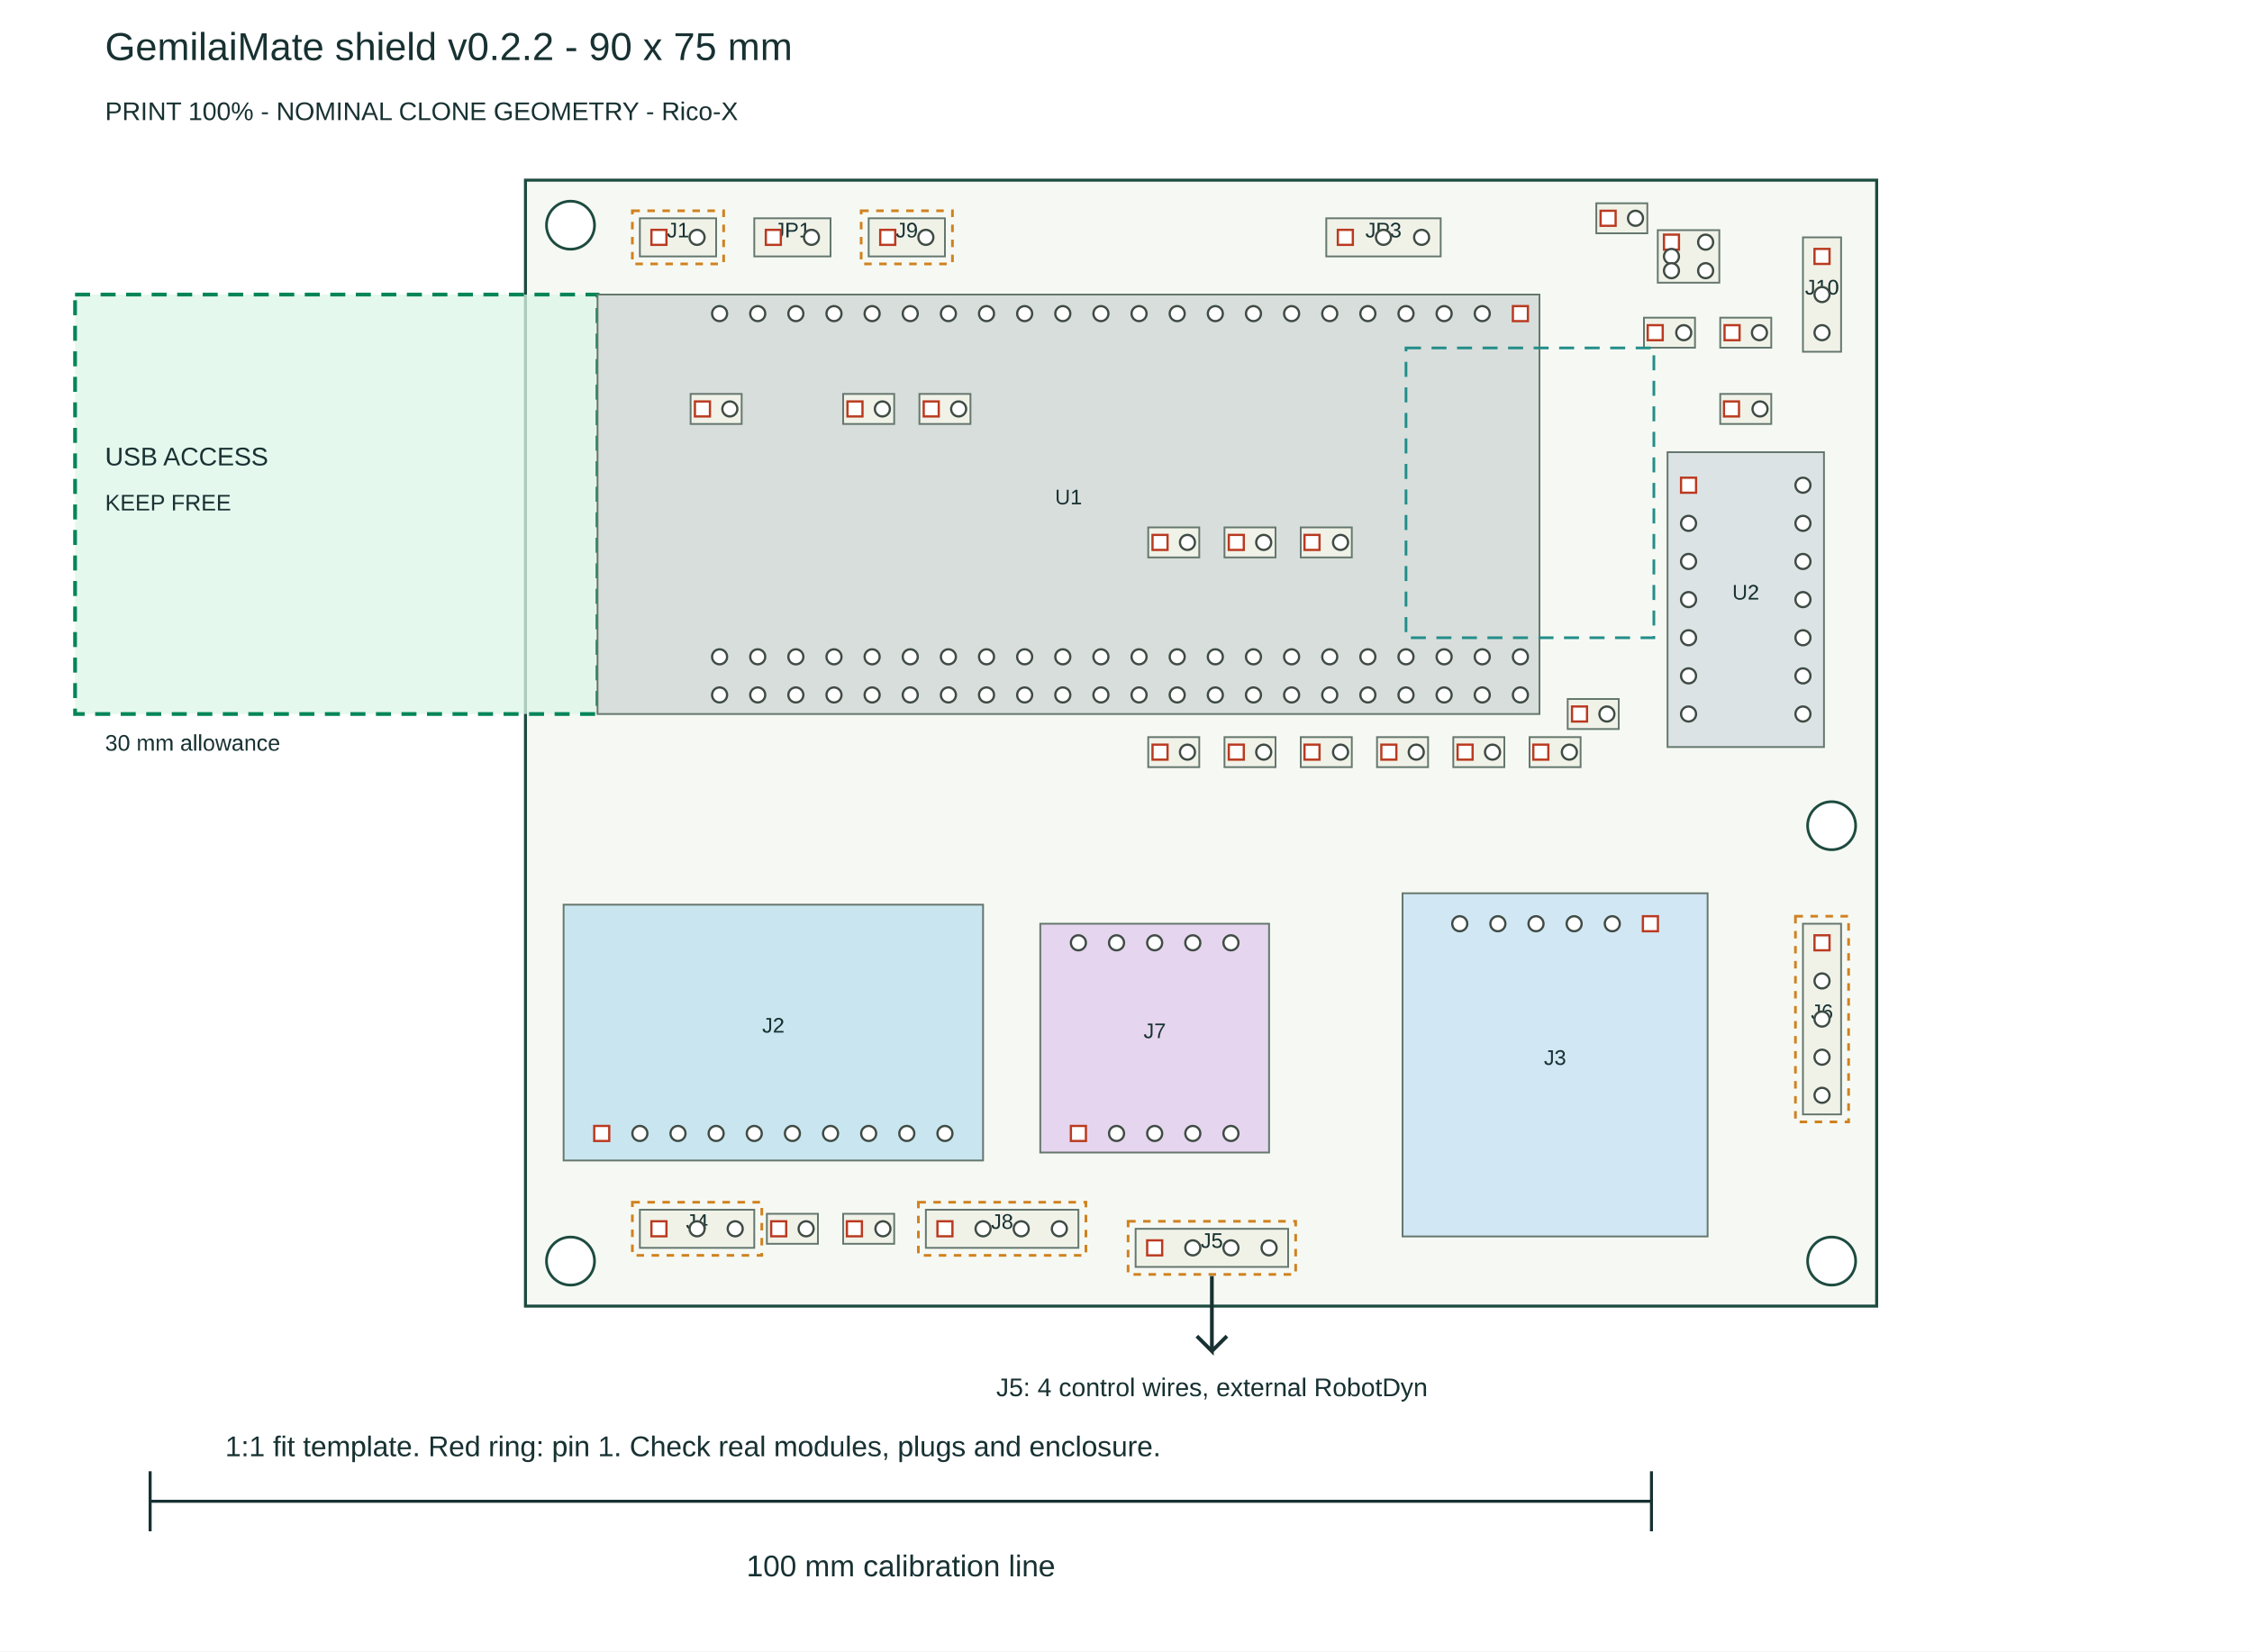
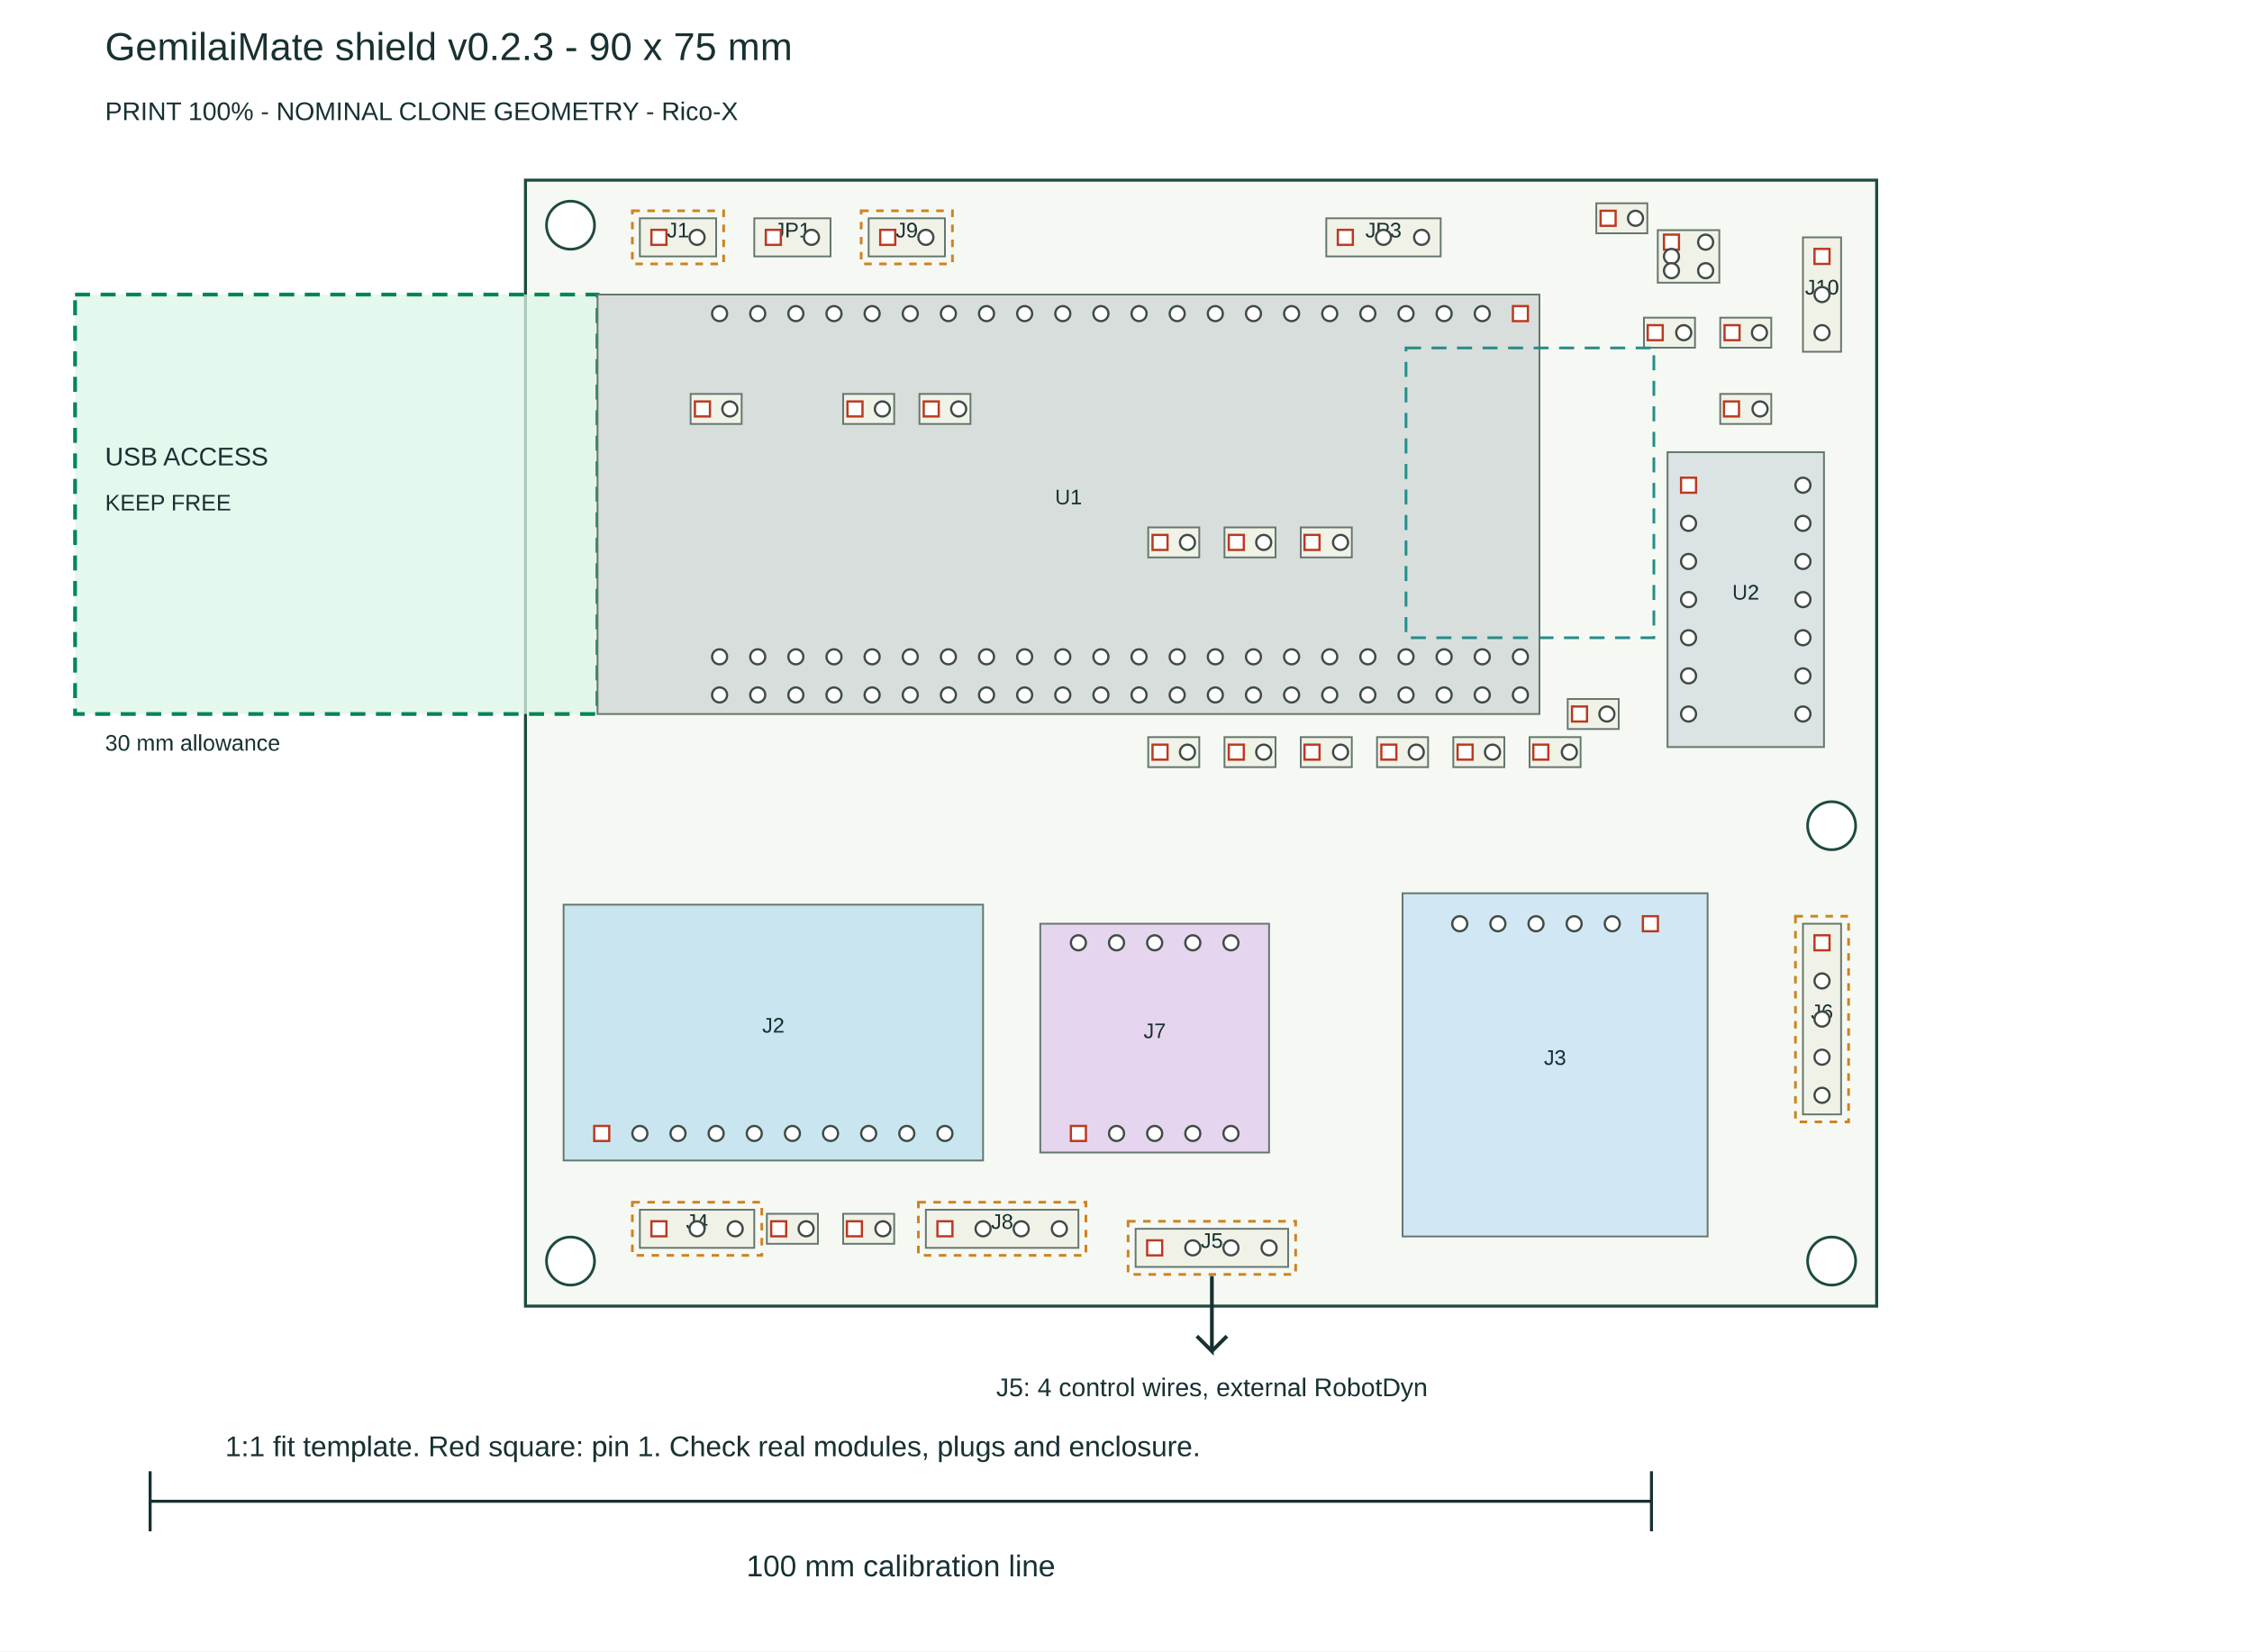
<svg xmlns="http://www.w3.org/2000/svg" width="150mm" height="110mm" viewBox="0 0 150 110">
  <rect width="150" height="110" fill="white" />
  <g font-family="Arial,sans-serif" fill="#183132">
-     <text x="7" y="4" font-size="2.6">GemilaiMate shield v0.2.2 - 90 x 75 mm</text>
+     <text x="7" y="4" font-size="2.6">GemilaiMate shield v0.2.3 - 90 x 75 mm</text>
    <text x="7" y="8" font-size="1.7">PRINT 100% - NOMINAL CLONE GEOMETRY - Rico-X</text>
    <g transform="translate(35,12)">
      <rect width="90" height="75" fill="#f6f9f3" stroke="#1d4b40" stroke-width=".2" />
      <rect data-access="usb" x="-30" y="7.62" width="34.8" height="27.94" fill="#dcf5e7" fill-opacity=".75" stroke="#008559" stroke-dasharray="1,.7" stroke-width=".25" />
      <text x="-28" y="19" font-size="1.7">USB ACCESS</text>
      <text x="-28" y="22" font-size="1.5">KEEP FREE</text>
      <text x="-28" y="38" font-size="1.5">30 mm allowance</text>
      <rect data-ref="U1" x="4.8" y="7.62" width="62.74" height="27.94" fill="#d8dedb" stroke="#65776e" stroke-width=".12" />
      <text x="36.17" y="21.59" text-anchor="middle" font-size="1.4">U1</text>
      <rect x="65.77" y="8.39" width="1" height="1" fill="white" stroke="#ba3a20" stroke-width=".15" />
      <circle cx="63.73" cy="8.89" r=".5" fill="white" stroke="#3f4b44" stroke-width=".15" />
      <circle cx="61.19" cy="8.89" r=".5" fill="white" stroke="#3f4b44" stroke-width=".15" />
      <circle cx="58.65" cy="8.89" r=".5" fill="white" stroke="#3f4b44" stroke-width=".15" />
      <circle cx="56.11" cy="8.89" r=".5" fill="white" stroke="#3f4b44" stroke-width=".15" />
      <circle cx="53.57" cy="8.89" r=".5" fill="white" stroke="#3f4b44" stroke-width=".15" />
      <circle cx="51.03" cy="8.89" r=".5" fill="white" stroke="#3f4b44" stroke-width=".15" />
      <circle cx="48.49" cy="8.89" r=".5" fill="white" stroke="#3f4b44" stroke-width=".15" />
      <circle cx="45.95" cy="8.89" r=".5" fill="white" stroke="#3f4b44" stroke-width=".15" />
      <circle cx="43.41" cy="8.89" r=".5" fill="white" stroke="#3f4b44" stroke-width=".15" />
      <circle cx="40.87" cy="8.89" r=".5" fill="white" stroke="#3f4b44" stroke-width=".15" />
      <circle cx="38.33" cy="8.89" r=".5" fill="white" stroke="#3f4b44" stroke-width=".15" />
      <circle cx="35.79" cy="8.89" r=".5" fill="white" stroke="#3f4b44" stroke-width=".15" />
      <circle cx="33.25" cy="8.89" r=".5" fill="white" stroke="#3f4b44" stroke-width=".15" />
      <circle cx="30.71" cy="8.89" r=".5" fill="white" stroke="#3f4b44" stroke-width=".15" />
      <circle cx="28.17" cy="8.89" r=".5" fill="white" stroke="#3f4b44" stroke-width=".15" />
      <circle cx="25.63" cy="8.89" r=".5" fill="white" stroke="#3f4b44" stroke-width=".15" />
      <circle cx="23.09" cy="8.89" r=".5" fill="white" stroke="#3f4b44" stroke-width=".15" />
      <circle cx="20.55" cy="8.89" r=".5" fill="white" stroke="#3f4b44" stroke-width=".15" />
      <circle cx="18.01" cy="8.89" r=".5" fill="white" stroke="#3f4b44" stroke-width=".15" />
      <circle cx="15.47" cy="8.89" r=".5" fill="white" stroke="#3f4b44" stroke-width=".15" />
      <circle cx="12.93" cy="8.89" r=".5" fill="white" stroke="#3f4b44" stroke-width=".15" />
      <circle cx="66.27" cy="31.75" r=".5" fill="white" stroke="#3f4b44" stroke-width=".15" />
      <circle cx="63.73" cy="31.75" r=".5" fill="white" stroke="#3f4b44" stroke-width=".15" />
      <circle cx="61.19" cy="31.75" r=".5" fill="white" stroke="#3f4b44" stroke-width=".15" />
      <circle cx="58.65" cy="31.75" r=".5" fill="white" stroke="#3f4b44" stroke-width=".15" />
      <circle cx="56.11" cy="31.75" r=".5" fill="white" stroke="#3f4b44" stroke-width=".15" />
      <circle cx="53.57" cy="31.75" r=".5" fill="white" stroke="#3f4b44" stroke-width=".15" />
      <circle cx="51.03" cy="31.75" r=".5" fill="white" stroke="#3f4b44" stroke-width=".15" />
      <circle cx="48.49" cy="31.75" r=".5" fill="white" stroke="#3f4b44" stroke-width=".15" />
      <circle cx="45.95" cy="31.75" r=".5" fill="white" stroke="#3f4b44" stroke-width=".15" />
      <circle cx="43.41" cy="31.75" r=".5" fill="white" stroke="#3f4b44" stroke-width=".15" />
      <circle cx="40.87" cy="31.75" r=".5" fill="white" stroke="#3f4b44" stroke-width=".15" />
      <circle cx="38.33" cy="31.75" r=".5" fill="white" stroke="#3f4b44" stroke-width=".15" />
      <circle cx="35.79" cy="31.75" r=".5" fill="white" stroke="#3f4b44" stroke-width=".15" />
      <circle cx="33.25" cy="31.75" r=".5" fill="white" stroke="#3f4b44" stroke-width=".15" />
      <circle cx="30.71" cy="31.75" r=".5" fill="white" stroke="#3f4b44" stroke-width=".15" />
      <circle cx="28.17" cy="31.75" r=".5" fill="white" stroke="#3f4b44" stroke-width=".15" />
      <circle cx="25.63" cy="31.75" r=".5" fill="white" stroke="#3f4b44" stroke-width=".15" />
      <circle cx="23.09" cy="31.75" r=".5" fill="white" stroke="#3f4b44" stroke-width=".15" />
      <circle cx="20.55" cy="31.75" r=".5" fill="white" stroke="#3f4b44" stroke-width=".15" />
      <circle cx="18.01" cy="31.75" r=".5" fill="white" stroke="#3f4b44" stroke-width=".15" />
      <circle cx="15.47" cy="31.75" r=".5" fill="white" stroke="#3f4b44" stroke-width=".15" />
      <circle cx="12.93" cy="31.75" r=".5" fill="white" stroke="#3f4b44" stroke-width=".15" />
      <circle cx="66.27" cy="34.29" r=".5" fill="white" stroke="#3f4b44" stroke-width=".15" />
      <circle cx="63.73" cy="34.29" r=".5" fill="white" stroke="#3f4b44" stroke-width=".15" />
      <circle cx="61.19" cy="34.29" r=".5" fill="white" stroke="#3f4b44" stroke-width=".15" />
      <circle cx="58.65" cy="34.29" r=".5" fill="white" stroke="#3f4b44" stroke-width=".15" />
      <circle cx="56.11" cy="34.29" r=".5" fill="white" stroke="#3f4b44" stroke-width=".15" />
      <circle cx="53.57" cy="34.29" r=".5" fill="white" stroke="#3f4b44" stroke-width=".15" />
      <circle cx="51.03" cy="34.29" r=".5" fill="white" stroke="#3f4b44" stroke-width=".15" />
      <circle cx="48.49" cy="34.29" r=".5" fill="white" stroke="#3f4b44" stroke-width=".15" />
      <circle cx="45.95" cy="34.29" r=".5" fill="white" stroke="#3f4b44" stroke-width=".15" />
      <circle cx="43.41" cy="34.29" r=".5" fill="white" stroke="#3f4b44" stroke-width=".15" />
      <circle cx="40.87" cy="34.29" r=".5" fill="white" stroke="#3f4b44" stroke-width=".15" />
      <circle cx="38.33" cy="34.29" r=".5" fill="white" stroke="#3f4b44" stroke-width=".15" />
      <circle cx="35.79" cy="34.29" r=".5" fill="white" stroke="#3f4b44" stroke-width=".15" />
      <circle cx="33.25" cy="34.29" r=".5" fill="white" stroke="#3f4b44" stroke-width=".15" />
      <circle cx="30.71" cy="34.29" r=".5" fill="white" stroke="#3f4b44" stroke-width=".15" />
      <circle cx="28.17" cy="34.29" r=".5" fill="white" stroke="#3f4b44" stroke-width=".15" />
      <circle cx="25.63" cy="34.29" r=".5" fill="white" stroke="#3f4b44" stroke-width=".15" />
      <circle cx="23.09" cy="34.29" r=".5" fill="white" stroke="#3f4b44" stroke-width=".15" />
      <circle cx="20.55" cy="34.29" r=".5" fill="white" stroke="#3f4b44" stroke-width=".15" />
      <circle cx="18.01" cy="34.29" r=".5" fill="white" stroke="#3f4b44" stroke-width=".15" />
      <circle cx="15.47" cy="34.29" r=".5" fill="white" stroke="#3f4b44" stroke-width=".15" />
      <circle cx="12.93" cy="34.29" r=".5" fill="white" stroke="#3f4b44" stroke-width=".15" />
      <rect data-ref="J1" x="7.62" y="2.54" width="5.08" height="2.54" fill="#f0f2e8" stroke="#65776e" stroke-width=".12" />
      <text x="10.16" y="3.81" text-anchor="middle" font-size="1.4">J1</text>
      <rect x="8.39" y="3.31" width="1" height="1" fill="white" stroke="#ba3a20" stroke-width=".15" />
      <circle cx="11.43" cy="3.81" r=".5" fill="white" stroke="#3f4b44" stroke-width=".15" />
      <rect data-ref="JP1" x="15.24" y="2.54" width="5.08" height="2.54" fill="#f0f2e8" stroke="#65776e" stroke-width=".12" />
      <text x="17.78" y="3.81" text-anchor="middle" font-size="1.4">JP1</text>
      <rect x="16.01" y="3.31" width="1" height="1" fill="white" stroke="#ba3a20" stroke-width=".15" />
      <circle cx="19.05" cy="3.81" r=".5" fill="white" stroke="#3f4b44" stroke-width=".15" />
      <rect data-ref="J9" x="22.86" y="2.54" width="5.08" height="2.54" fill="#f0f2e8" stroke="#65776e" stroke-width=".12" />
      <text x="25.4" y="3.81" text-anchor="middle" font-size="1.4">J9</text>
      <rect x="23.63" y="3.31" width="1" height="1" fill="white" stroke="#ba3a20" stroke-width=".15" />
      <circle cx="26.67" cy="3.81" r=".5" fill="white" stroke="#3f4b44" stroke-width=".15" />
      <rect data-ref="J5" x="40.64" y="69.85" width="10.16" height="2.54" fill="#f0f2e8" stroke="#65776e" stroke-width=".12" />
      <text x="45.72" y="71.12" text-anchor="middle" font-size="1.4">J5</text>
      <rect x="41.41" y="70.62" width="1" height="1" fill="white" stroke="#ba3a20" stroke-width=".15" />
      <circle cx="44.45" cy="71.12" r=".5" fill="white" stroke="#3f4b44" stroke-width=".15" />
      <circle cx="46.99" cy="71.12" r=".5" fill="white" stroke="#3f4b44" stroke-width=".15" />
      <circle cx="49.53" cy="71.12" r=".5" fill="white" stroke="#3f4b44" stroke-width=".15" />
      <rect data-ref="J4" x="7.62" y="68.58" width="7.62" height="2.54" fill="#f0f2e8" stroke="#65776e" stroke-width=".12" />
      <text x="11.43" y="69.85" text-anchor="middle" font-size="1.4">J4</text>
      <rect x="8.39" y="69.35" width="1" height="1" fill="white" stroke="#ba3a20" stroke-width=".15" />
      <circle cx="11.43" cy="69.85" r=".5" fill="white" stroke="#3f4b44" stroke-width=".15" />
      <circle cx="13.97" cy="69.85" r=".5" fill="white" stroke="#3f4b44" stroke-width=".15" />
      <rect data-ref="JP3" x="53.34" y="2.54" width="7.62" height="2.54" fill="#f0f2e8" stroke="#65776e" stroke-width=".12" />
      <text x="57.15" y="3.81" text-anchor="middle" font-size="1.4">JP3</text>
      <rect x="54.11" y="3.31" width="1" height="1" fill="white" stroke="#ba3a20" stroke-width=".15" />
      <circle cx="57.15" cy="3.81" r=".5" fill="white" stroke="#3f4b44" stroke-width=".15" />
      <circle cx="59.69" cy="3.81" r=".5" fill="white" stroke="#3f4b44" stroke-width=".15" />
      <rect data-ref="J2" x="2.54" y="48.26" width="27.94" height="17.04" fill="#c9e6f0" stroke="#65776e" stroke-width=".12" />
      <text x="16.51" y="56.78" text-anchor="middle" font-size="1.4">J2</text>
      <rect x="4.58" y="63.0" width="1" height="1" fill="white" stroke="#ba3a20" stroke-width=".15" />
      <circle cx="7.62" cy="63.5" r=".5" fill="white" stroke="#3f4b44" stroke-width=".15" />
      <circle cx="10.16" cy="63.5" r=".5" fill="white" stroke="#3f4b44" stroke-width=".15" />
      <circle cx="12.7" cy="63.5" r=".5" fill="white" stroke="#3f4b44" stroke-width=".15" />
      <circle cx="15.24" cy="63.5" r=".5" fill="white" stroke="#3f4b44" stroke-width=".15" />
      <circle cx="17.78" cy="63.5" r=".5" fill="white" stroke="#3f4b44" stroke-width=".15" />
      <circle cx="20.32" cy="63.5" r=".5" fill="white" stroke="#3f4b44" stroke-width=".15" />
      <circle cx="22.86" cy="63.5" r=".5" fill="white" stroke="#3f4b44" stroke-width=".15" />
      <circle cx="25.4" cy="63.5" r=".5" fill="white" stroke="#3f4b44" stroke-width=".15" />
      <circle cx="27.94" cy="63.5" r=".5" fill="white" stroke="#3f4b44" stroke-width=".15" />
      <rect data-ref="J7" x="34.29" y="49.53" width="15.24" height="15.24" fill="#e6d5ee" stroke="#65776e" stroke-width=".12" />
      <text x="41.91" y="57.15" text-anchor="middle" font-size="1.4">J7</text>
      <rect x="36.33" y="63.0" width="1" height="1" fill="white" stroke="#ba3a20" stroke-width=".15" />
      <circle cx="39.37" cy="63.5" r=".5" fill="white" stroke="#3f4b44" stroke-width=".15" />
      <circle cx="41.91" cy="63.5" r=".5" fill="white" stroke="#3f4b44" stroke-width=".15" />
      <circle cx="44.45" cy="63.5" r=".5" fill="white" stroke="#3f4b44" stroke-width=".15" />
      <circle cx="46.99" cy="63.5" r=".5" fill="white" stroke="#3f4b44" stroke-width=".15" />
      <circle cx="36.83" cy="50.8" r=".5" fill="white" stroke="#3f4b44" stroke-width=".15" />
      <circle cx="39.37" cy="50.8" r=".5" fill="white" stroke="#3f4b44" stroke-width=".15" />
      <circle cx="41.91" cy="50.8" r=".5" fill="white" stroke="#3f4b44" stroke-width=".15" />
      <circle cx="44.45" cy="50.8" r=".5" fill="white" stroke="#3f4b44" stroke-width=".15" />
      <circle cx="46.99" cy="50.8" r=".5" fill="white" stroke="#3f4b44" stroke-width=".15" />
      <rect data-ref="J3" x="58.42" y="47.5" width="20.32" height="22.86" fill="#d1e7f4" stroke="#65776e" stroke-width=".12" />
      <text x="68.58" y="58.93" text-anchor="middle" font-size="1.4">J3</text>
      <rect x="74.43" y="49.03" width="1" height="1" fill="white" stroke="#ba3a20" stroke-width=".15" />
      <circle cx="72.39" cy="49.53" r=".5" fill="white" stroke="#3f4b44" stroke-width=".15" />
      <circle cx="69.85" cy="49.53" r=".5" fill="white" stroke="#3f4b44" stroke-width=".15" />
      <circle cx="67.31" cy="49.53" r=".5" fill="white" stroke="#3f4b44" stroke-width=".15" />
      <circle cx="64.77" cy="49.53" r=".5" fill="white" stroke="#3f4b44" stroke-width=".15" />
      <circle cx="62.23" cy="49.53" r=".5" fill="white" stroke="#3f4b44" stroke-width=".15" />
      <rect data-ref="J8" x="26.67" y="68.58" width="10.16" height="2.54" fill="#f0f2e8" stroke="#65776e" stroke-width=".12" />
      <text x="31.75" y="69.85" text-anchor="middle" font-size="1.4">J8</text>
      <rect x="27.44" y="69.35" width="1" height="1" fill="white" stroke="#ba3a20" stroke-width=".15" />
      <circle cx="30.48" cy="69.85" r=".5" fill="white" stroke="#3f4b44" stroke-width=".15" />
      <circle cx="33.02" cy="69.85" r=".5" fill="white" stroke="#3f4b44" stroke-width=".15" />
      <circle cx="35.56" cy="69.85" r=".5" fill="white" stroke="#3f4b44" stroke-width=".15" />
      <rect data-ref="J6" x="85.09" y="49.53" width="2.54" height="12.7" fill="#f0f2e8" stroke="#65776e" stroke-width=".12" />
      <text x="86.36" y="55.88" text-anchor="middle" font-size="1.4">J6</text>
      <rect x="85.86" y="50.3" width="1" height="1" fill="white" stroke="#ba3a20" stroke-width=".15" />
      <circle cx="86.36" cy="53.34" r=".5" fill="white" stroke="#3f4b44" stroke-width=".15" />
      <circle cx="86.36" cy="55.88" r=".5" fill="white" stroke="#3f4b44" stroke-width=".15" />
      <circle cx="86.36" cy="58.42" r=".5" fill="white" stroke="#3f4b44" stroke-width=".15" />
      <circle cx="86.36" cy="60.96" r=".5" fill="white" stroke="#3f4b44" stroke-width=".15" />
      <rect data-ref="J10" x="85.09" y="3.81" width="2.54" height="7.62" fill="#f0f2e8" stroke="#65776e" stroke-width=".12" />
      <text x="86.36" y="7.62" text-anchor="middle" font-size="1.4">J10</text>
      <rect x="85.86" y="4.58" width="1" height="1" fill="white" stroke="#ba3a20" stroke-width=".15" />
      <circle cx="86.36" cy="7.62" r=".5" fill="white" stroke="#3f4b44" stroke-width=".15" />
      <circle cx="86.36" cy="10.16" r=".5" fill="white" stroke="#3f4b44" stroke-width=".15" />
      <rect data-ref="U2" x="76.07" y="18.12" width="10.42" height="19.64" fill="#dce3e5" stroke="#65776e" stroke-width=".12" />
      <text x="81.28" y="27.94" text-anchor="middle" font-size="1.4">U2</text>
      <rect x="76.97" y="19.82" width="1" height="1" fill="white" stroke="#ba3a20" stroke-width=".15" />
      <circle cx="77.47" cy="22.86" r=".5" fill="white" stroke="#3f4b44" stroke-width=".15" />
      <circle cx="77.47" cy="25.4" r=".5" fill="white" stroke="#3f4b44" stroke-width=".15" />
      <circle cx="77.47" cy="27.94" r=".5" fill="white" stroke="#3f4b44" stroke-width=".15" />
      <circle cx="77.47" cy="30.48" r=".5" fill="white" stroke="#3f4b44" stroke-width=".15" />
      <circle cx="77.47" cy="33.02" r=".5" fill="white" stroke="#3f4b44" stroke-width=".15" />
      <circle cx="77.47" cy="35.56" r=".5" fill="white" stroke="#3f4b44" stroke-width=".15" />
      <circle cx="85.09" cy="20.32" r=".5" fill="white" stroke="#3f4b44" stroke-width=".15" />
      <circle cx="85.09" cy="22.86" r=".5" fill="white" stroke="#3f4b44" stroke-width=".15" />
      <circle cx="85.09" cy="25.4" r=".5" fill="white" stroke="#3f4b44" stroke-width=".15" />
      <circle cx="85.09" cy="27.94" r=".5" fill="white" stroke="#3f4b44" stroke-width=".15" />
      <circle cx="85.09" cy="30.48" r=".5" fill="white" stroke="#3f4b44" stroke-width=".15" />
      <circle cx="85.09" cy="33.02" r=".5" fill="white" stroke="#3f4b44" stroke-width=".15" />
      <circle cx="85.09" cy="35.56" r=".5" fill="white" stroke="#3f4b44" stroke-width=".15" />
      <rect data-ref="R1" x="41.48" y="23.13" width="3.4" height="2.0" fill="#f0f2e8" stroke="#65776e" stroke-width=".12" />
      <rect x="41.767" y="23.63" width="1" height="1" fill="white" stroke="#ba3a20" stroke-width=".15" />
      <circle cx="44.093" cy="24.13" r=".5" fill="white" stroke="#3f4b44" stroke-width=".15" />
      <rect data-ref="R2" x="46.56" y="23.13" width="3.4" height="2.0" fill="#f0f2e8" stroke="#65776e" stroke-width=".12" />
      <rect x="46.847" y="23.63" width="1" height="1" fill="white" stroke="#ba3a20" stroke-width=".15" />
      <circle cx="49.172" cy="24.13" r=".5" fill="white" stroke="#3f4b44" stroke-width=".15" />
      <rect data-ref="C2" x="51.64" y="23.13" width="3.4" height="2.0" fill="#f0f2e8" stroke="#65776e" stroke-width=".12" />
      <rect x="51.89" y="23.63" width="1" height="1" fill="white" stroke="#ba3a20" stroke-width=".15" />
      <circle cx="54.29" cy="24.13" r=".5" fill="white" stroke="#3f4b44" stroke-width=".15" />
      <rect data-ref="R3" x="21.16" y="14.24" width="3.4" height="2" fill="#f0f2e8" stroke="#65776e" stroke-width=".12" />
      <rect x="21.448" y="14.74" width="1" height="1" fill="white" stroke="#ba3a20" stroke-width=".15" />
      <circle cx="23.773" cy="15.24" r=".5" fill="white" stroke="#3f4b44" stroke-width=".15" />
      <rect data-ref="R4" x="11.0" y="14.24" width="3.4" height="2" fill="#f0f2e8" stroke="#65776e" stroke-width=".12" />
      <rect x="11.287" y="14.74" width="1" height="1" fill="white" stroke="#ba3a20" stroke-width=".15" />
      <circle cx="13.613" cy="15.24" r=".5" fill="white" stroke="#3f4b44" stroke-width=".15" />
      <rect data-ref="R5" x="26.24" y="14.24" width="3.4" height="2" fill="#f0f2e8" stroke="#65776e" stroke-width=".12" />
      <rect x="26.527" y="14.74" width="1" height="1" fill="white" stroke="#ba3a20" stroke-width=".15" />
      <circle cx="28.852" cy="15.24" r=".5" fill="white" stroke="#3f4b44" stroke-width=".15" />
      <rect data-ref="R6" x="41.48" y="37.1" width="3.4" height="2.0" fill="#f0f2e8" stroke="#65776e" stroke-width=".12" />
      <rect x="41.767" y="37.6" width="1" height="1" fill="white" stroke="#ba3a20" stroke-width=".15" />
      <circle cx="44.093" cy="38.1" r=".5" fill="white" stroke="#3f4b44" stroke-width=".15" />
      <rect data-ref="R8" x="46.56" y="37.1" width="3.4" height="2.0" fill="#f0f2e8" stroke="#65776e" stroke-width=".12" />
      <rect x="46.847" y="37.6" width="1" height="1" fill="white" stroke="#ba3a20" stroke-width=".15" />
      <circle cx="49.172" cy="38.1" r=".5" fill="white" stroke="#3f4b44" stroke-width=".15" />
      <rect data-ref="C4" x="51.64" y="37.1" width="3.4" height="2.0" fill="#f0f2e8" stroke="#65776e" stroke-width=".12" />
      <rect x="51.89" y="37.6" width="1" height="1" fill="white" stroke="#ba3a20" stroke-width=".15" />
      <circle cx="54.29" cy="38.1" r=".5" fill="white" stroke="#3f4b44" stroke-width=".15" />
      <rect data-ref="R7" x="56.72" y="37.1" width="3.4" height="2.0" fill="#f0f2e8" stroke="#65776e" stroke-width=".12" />
      <rect x="57.008" y="37.6" width="1" height="1" fill="white" stroke="#ba3a20" stroke-width=".15" />
      <circle cx="59.333" cy="38.1" r=".5" fill="white" stroke="#3f4b44" stroke-width=".15" />
      <rect data-ref="R9" x="61.8" y="37.1" width="3.4" height="2.0" fill="#f0f2e8" stroke="#65776e" stroke-width=".12" />
      <rect x="62.087" y="37.6" width="1" height="1" fill="white" stroke="#ba3a20" stroke-width=".15" />
      <circle cx="64.412" cy="38.1" r=".5" fill="white" stroke="#3f4b44" stroke-width=".15" />
      <rect data-ref="C5" x="66.88" y="37.1" width="3.4" height="2.0" fill="#f0f2e8" stroke="#65776e" stroke-width=".12" />
      <rect x="67.13" y="37.6" width="1" height="1" fill="white" stroke="#ba3a20" stroke-width=".15" />
      <circle cx="69.53" cy="38.1" r=".5" fill="white" stroke="#3f4b44" stroke-width=".15" />
      <rect data-ref="R13" x="69.42" y="34.56" width="3.4" height="2.0" fill="#f0f2e8" stroke="#65776e" stroke-width=".12" />
      <rect x="69.707" y="35.06" width="1" height="1" fill="white" stroke="#ba3a20" stroke-width=".15" />
      <circle cx="72.032" cy="35.56" r=".5" fill="white" stroke="#3f4b44" stroke-width=".15" />
      <rect data-ref="R12" x="16.08" y="68.85" width="3.4" height="2.0" fill="#f0f2e8" stroke="#65776e" stroke-width=".12" />
      <rect x="16.367" y="69.35" width="1" height="1" fill="white" stroke="#ba3a20" stroke-width=".15" />
      <circle cx="18.693" cy="69.85" r=".5" fill="white" stroke="#3f4b44" stroke-width=".15" />
      <rect data-ref="C6" x="21.16" y="68.85" width="3.4" height="2.0" fill="#f0f2e8" stroke="#65776e" stroke-width=".12" />
      <rect x="21.41" y="69.35" width="1" height="1" fill="white" stroke="#ba3a20" stroke-width=".15" />
      <circle cx="23.81" cy="69.85" r=".5" fill="white" stroke="#3f4b44" stroke-width=".15" />
      <rect data-ref="C1" x="79.58" y="14.24" width="3.4" height="2" fill="#f0f2e8" stroke="#65776e" stroke-width=".12" />
      <rect x="79.83" y="14.74" width="1" height="1" fill="white" stroke="#ba3a20" stroke-width=".15" />
      <circle cx="82.23" cy="15.24" r=".5" fill="white" stroke="#3f4b44" stroke-width=".15" />
      <rect data-ref="R10" x="71.325" y="1.54" width="3.4" height="2.0" fill="#f0f2e8" stroke="#65776e" stroke-width=".12" />
      <rect x="71.612" y="2.04" width="1" height="1" fill="white" stroke="#ba3a20" stroke-width=".15" />
      <circle cx="73.937" cy="2.54" r=".5" fill="white" stroke="#3f4b44" stroke-width=".15" />
      <rect data-ref="R11" x="79.58" y="9.16" width="3.4" height="2.0" fill="#f0f2e8" stroke="#65776e" stroke-width=".12" />
      <rect x="79.868" y="9.66" width="1" height="1" fill="white" stroke="#ba3a20" stroke-width=".15" />
      <circle cx="82.192" cy="10.16" r=".5" fill="white" stroke="#3f4b44" stroke-width=".15" />
      <rect data-ref="C3" x="74.5" y="9.16" width="3.4" height="2.0" fill="#f0f2e8" stroke="#65776e" stroke-width=".12" />
      <rect x="74.75" y="9.66" width="1" height="1" fill="white" stroke="#ba3a20" stroke-width=".15" />
      <circle cx="77.15" cy="10.16" r=".5" fill="white" stroke="#3f4b44" stroke-width=".15" />
      <rect data-ref="U3" x="75.42" y="3.33" width="4.1" height="3.5" fill="#f0f2e8" stroke="#65776e" stroke-width=".12" />
      <rect x="75.832" y="3.63" width="1" height="1" fill="white" stroke="#ba3a20" stroke-width=".15" />
      <circle cx="76.332" cy="5.08" r=".5" fill="white" stroke="#3f4b44" stroke-width=".15" />
      <circle cx="76.332" cy="6.03" r=".5" fill="white" stroke="#3f4b44" stroke-width=".15" />
      <circle cx="78.608" cy="6.03" r=".5" fill="white" stroke="#3f4b44" stroke-width=".15" />
      <circle cx="78.608" cy="4.13" r=".5" fill="white" stroke="#3f4b44" stroke-width=".15" />
      <rect x="7.12" y="2.04" width="6.08" height="3.54" fill="none" stroke="#d08220" stroke-dasharray=".5,.5" stroke-width=".18" />
      <rect x="7.12" y="68.08" width="8.62" height="3.54" fill="none" stroke="#d08220" stroke-dasharray=".5,.5" stroke-width=".18" />
      <rect x="26.17" y="68.08" width="11.16" height="3.54" fill="none" stroke="#d08220" stroke-dasharray=".5,.5" stroke-width=".18" />
      <rect x="22.36" y="2.04" width="6.08" height="3.54" fill="none" stroke="#d08220" stroke-dasharray=".5,.5" stroke-width=".18" />
      <rect x="40.14" y="69.35" width="11.16" height="3.54" fill="none" stroke="#d08220" stroke-dasharray=".5,.5" stroke-width=".18" />
      <rect x="84.59" y="49.03" width="3.54" height="13.7" fill="none" stroke="#d08220" stroke-dasharray=".5,.5" stroke-width=".18" />
      <circle cx="3" cy="3" r="1.6" fill="white" stroke="#1d4b40" stroke-width=".18" />
      <circle cx="87" cy="43" r="1.6" fill="white" stroke="#1d4b40" stroke-width=".18" />
      <circle cx="3" cy="72" r="1.6" fill="white" stroke="#1d4b40" stroke-width=".18" />
      <circle cx="87" cy="72" r="1.6" fill="white" stroke="#1d4b40" stroke-width=".18" />
      <rect x="58.65" y="11.176" width="16.51" height="19.304" fill="none" stroke="#238d89" stroke-dasharray="1,.7" stroke-width=".18" />
      <path d="M45.72 73v5 l-1 -1 m1 1 l1 -1" stroke="#183132" stroke-width=".25" fill="none" />
      <text x="45.72" y="81" text-anchor="middle" font-size="1.7">J5: 4 control wires, external RobotDyn</text>
    </g>
-     <text x="15" y="97" font-size="1.9">1:1 fit template. Red ring: pin 1. Check real modules, plugs and enclosure.</text>
+     <text x="15" y="97" font-size="1.9">1:1 fit template. Red square: pin 1. Check real modules, plugs and enclosure.</text>
    <path d="M10 98v4 M10 100h100 M110 98v4" stroke="#183132" stroke-width=".2" fill="none" />
    <text x="60" y="105" text-anchor="middle" font-size="2">100 mm calibration line</text>
  </g>
</svg>
